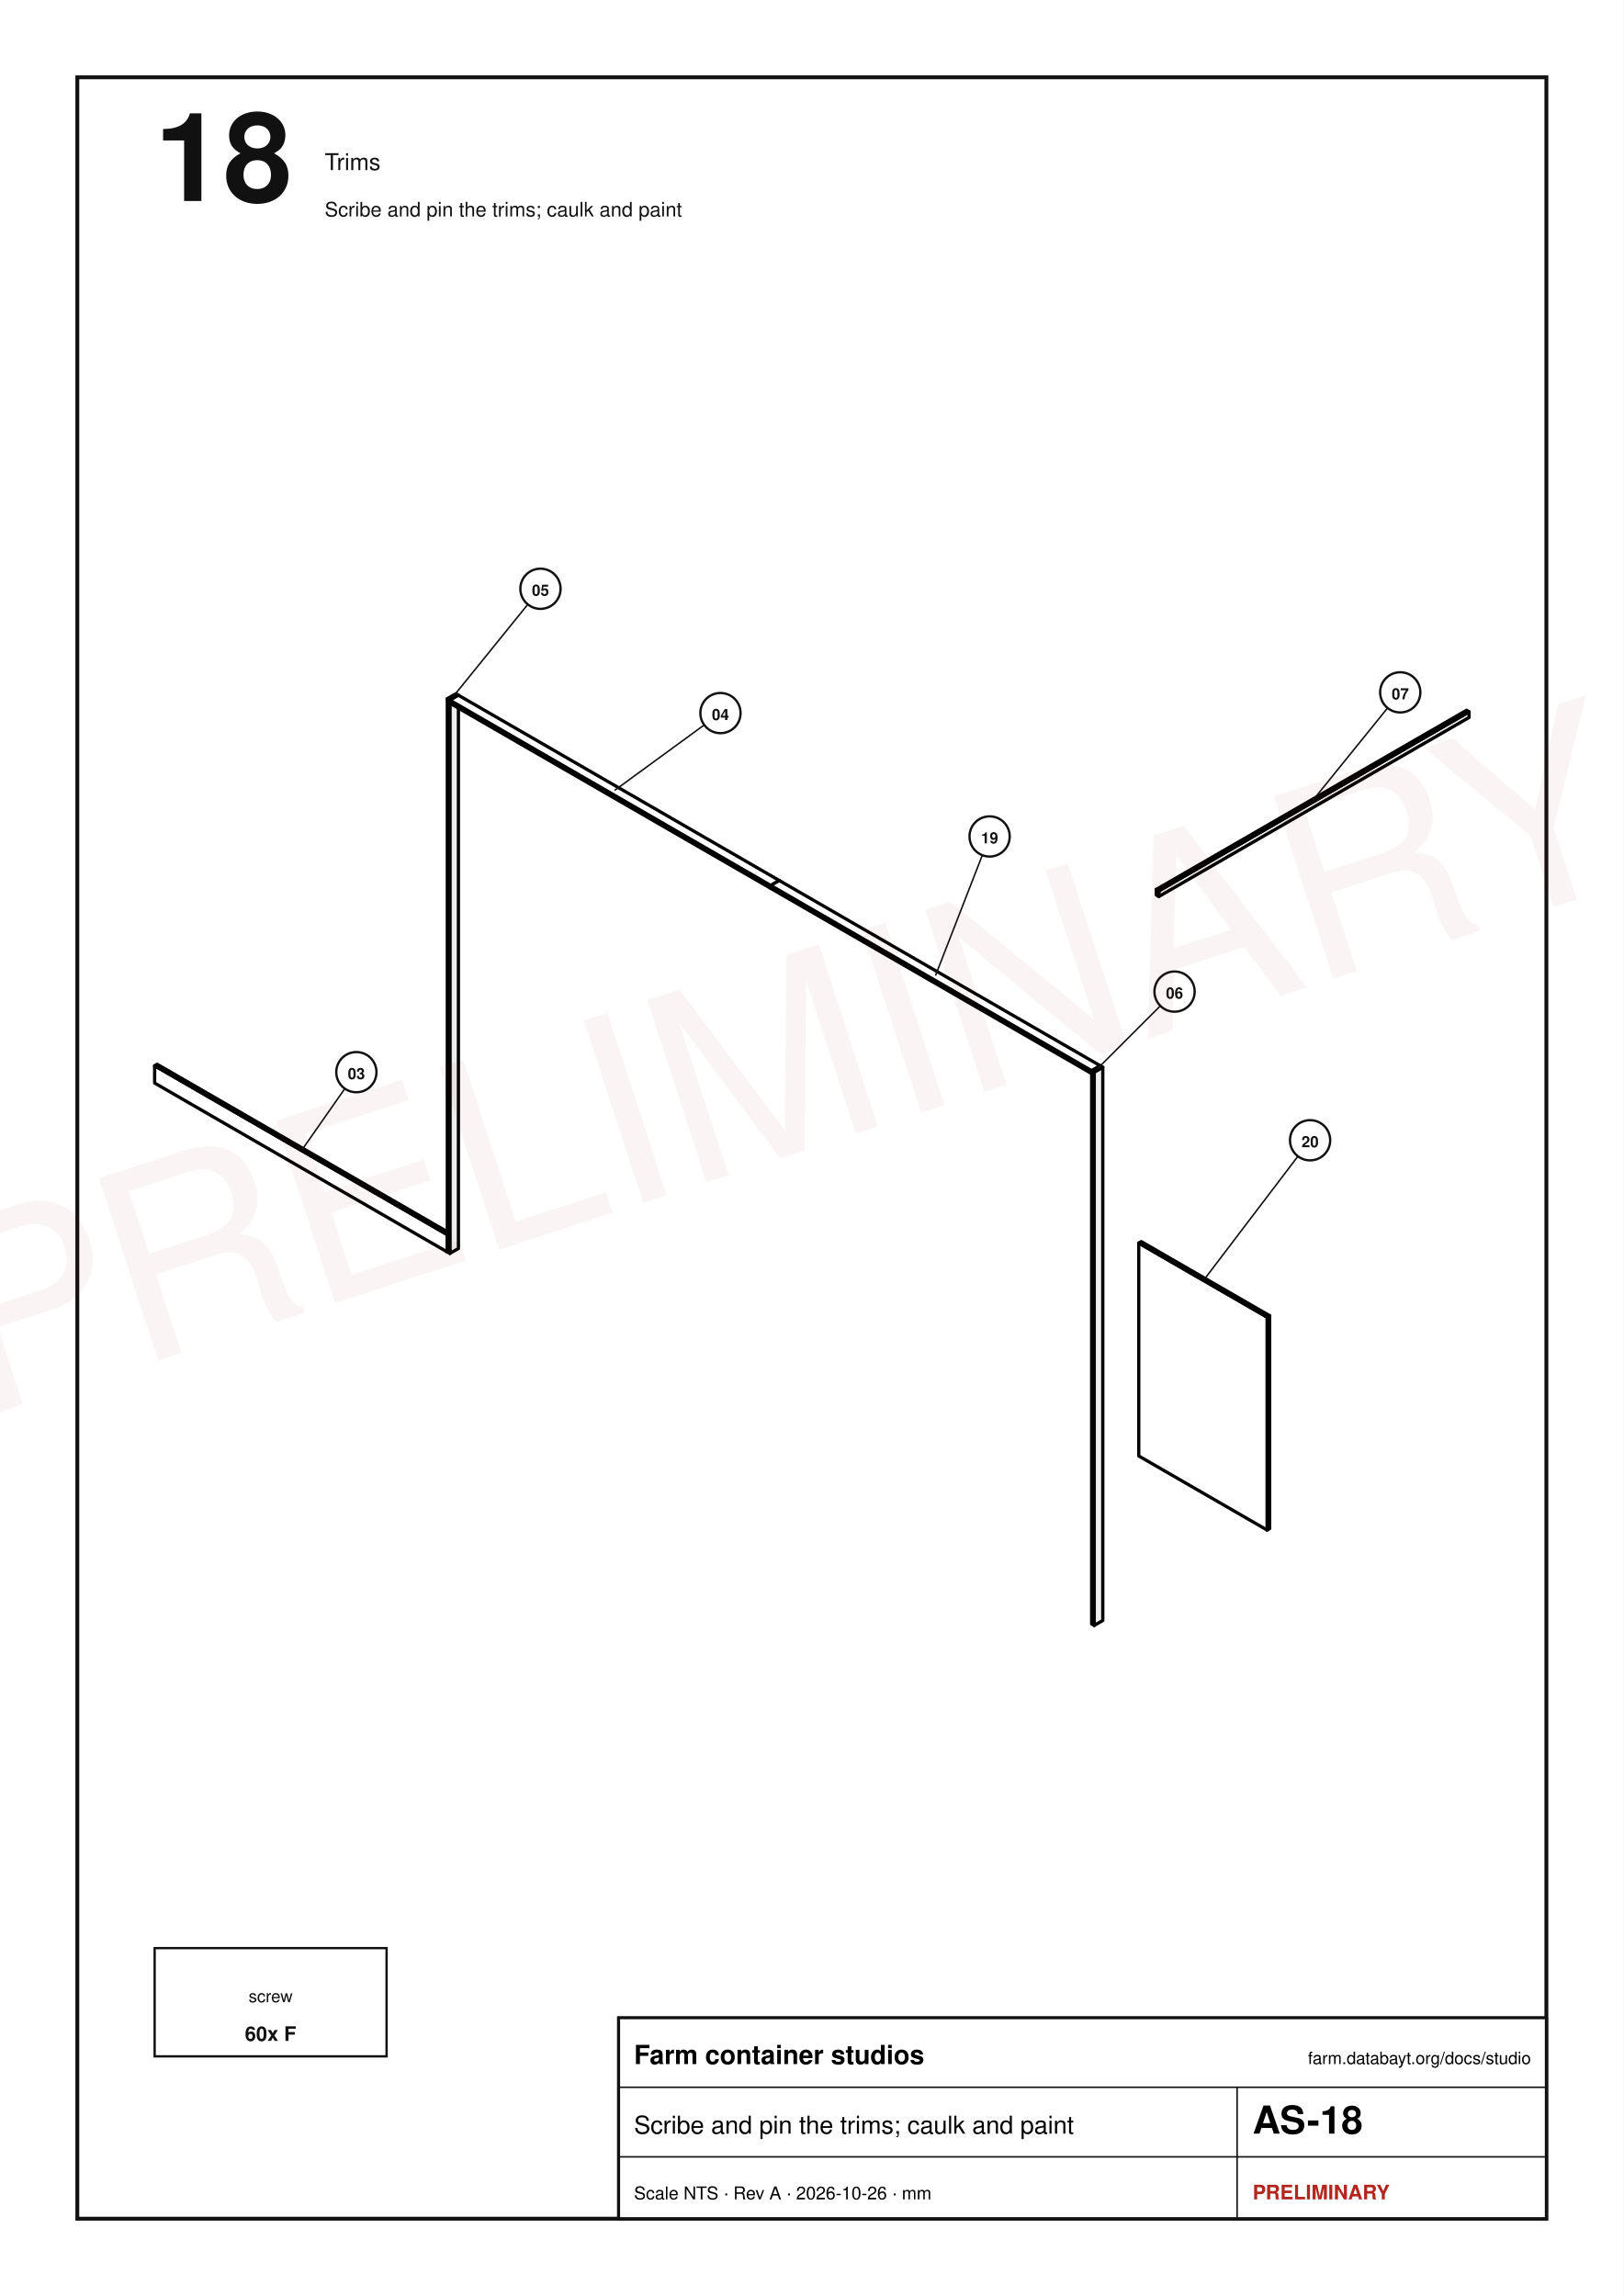
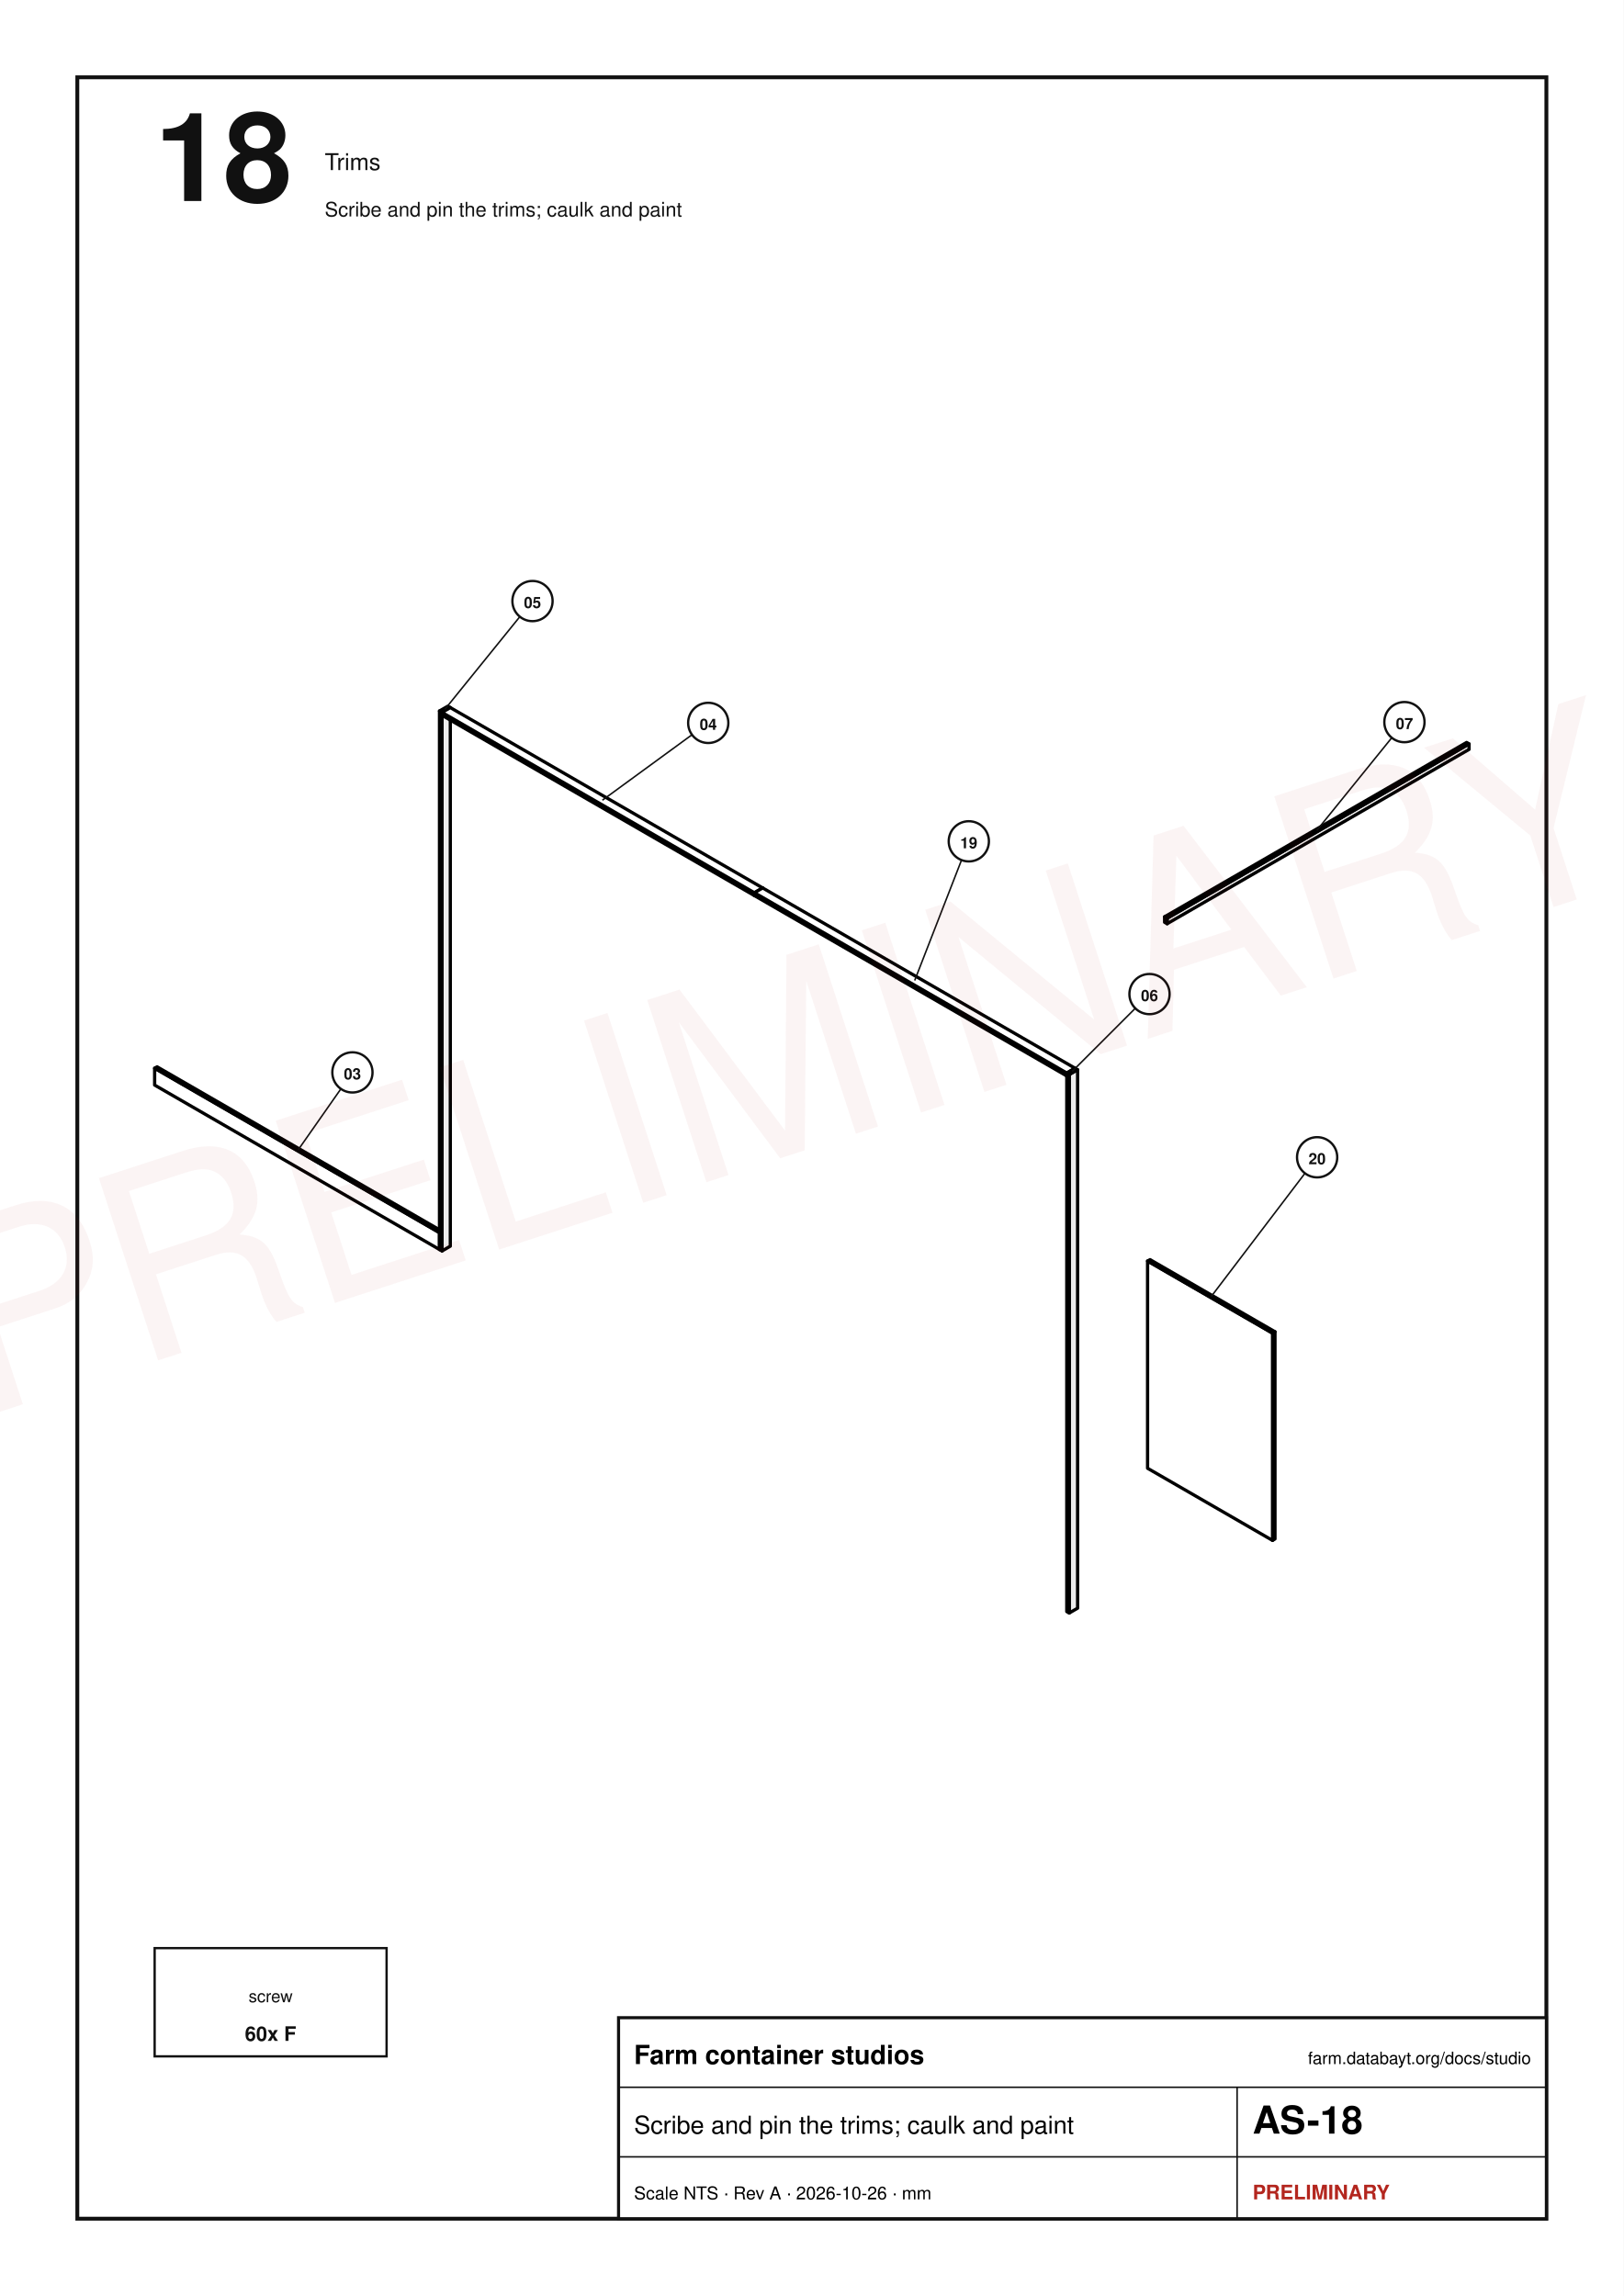
<svg xmlns="http://www.w3.org/2000/svg" width="210mm" height="297mm" viewBox="0 0 210 297" font-family="Helvetica, Arial, sans-serif">
  <rect x="0" y="0" width="210" height="297" fill="#fff" />
  <rect x="10" y="10" width="190" height="277" fill="none" stroke="#111" stroke-width="0.5" />
  <text x="20" y="26" font-size="16" text-anchor="start" font-weight="bold" fill="#111">18</text>
  <text x="42" y="22" font-size="3" text-anchor="start" font-weight="normal" fill="#111">Trims</text>
  <text x="42" y="28" font-size="2.6" text-anchor="start" font-weight="normal" fill="#111">Scribe and pin the trims; caulk and paint</text>
-   <polygon points="58.18,161.76 57.85,161.95 57.85,159.71 58.18,159.52" fill="#ededed" stroke="#000" stroke-width="0.42" stroke-linejoin="round" />
-   <polygon points="20,140.1 57.85,161.95 57.85,159.71 20,137.86" fill="#ffffff" stroke="#000" stroke-width="0.42" stroke-linejoin="round" />
-   <polygon points="20.33,137.67 58.18,159.52 57.85,159.71 20,137.86" fill="#ffffff" stroke="#000" stroke-width="0.42" stroke-linejoin="round" />
-   <polygon points="59.29,161.5 58.18,162.14 58.18,90.57 59.29,89.93" fill="#ededed" stroke="#000" stroke-width="0.42" stroke-linejoin="round" />
-   <polygon points="57.85,161.95 58.18,162.14 58.18,90.57 57.85,90.38" fill="#ffffff" stroke="#000" stroke-width="0.42" stroke-linejoin="round" />
-   <polygon points="58.96,89.74 59.29,89.93 58.18,90.57 57.85,90.38" fill="#ffffff" stroke="#000" stroke-width="0.42" stroke-linejoin="round" />
-   <polygon points="164.21,197.73 163.88,197.92 163.88,170.38 164.21,170.19" fill="#ededed" stroke="#000" stroke-width="0.42" stroke-linejoin="round" />
-   <polygon points="147.28,188.34 163.88,197.92 163.88,170.38 147.28,160.8" fill="#ffffff" stroke="#000" stroke-width="0.42" stroke-linejoin="round" />
-   <polygon points="147.61,160.61 164.21,170.19 163.88,170.38 147.28,160.8" fill="#ffffff" stroke="#000" stroke-width="0.42" stroke-linejoin="round" />
-   <polygon points="100.79,114.28 99.69,114.92 99.69,114.54 100.79,113.9" fill="#ededed" stroke="#000" stroke-width="0.42" stroke-linejoin="round" />
-   <polygon points="58.18,90.96 99.69,114.92 99.69,114.54 58.18,90.57" fill="#ffffff" stroke="#000" stroke-width="0.42" stroke-linejoin="round" />
-   <polygon points="59.29,89.93 100.79,113.9 99.69,114.54 58.18,90.57" fill="#ffffff" stroke="#000" stroke-width="0.42" stroke-linejoin="round" />
-   <polygon points="190,92.81 149.88,115.97 149.88,115.24 190,92.08" fill="#ededed" stroke="#000" stroke-width="0.42" stroke-linejoin="round" />
-   <polygon points="149.55,115.78 149.88,115.97 149.88,115.24 149.55,115.05" fill="#ffffff" stroke="#000" stroke-width="0.42" stroke-linejoin="round" />
-   <polygon points="189.67,91.88 190,92.08 149.88,115.24 149.55,115.05" fill="#ffffff" stroke="#000" stroke-width="0.42" stroke-linejoin="round" />
-   <polygon points="142.3,138.24 141.19,138.88 141.19,138.5 142.3,137.86" fill="#ededed" stroke="#000" stroke-width="0.42" stroke-linejoin="round" />
-   <polygon points="99.69,114.92 141.19,138.88 141.19,138.5 99.69,114.54" fill="#ffffff" stroke="#000" stroke-width="0.42" stroke-linejoin="round" />
-   <polygon points="100.79,113.9 142.3,137.86 141.19,138.5 99.69,114.54" fill="#ffffff" stroke="#000" stroke-width="0.42" stroke-linejoin="round" />
-   <polygon points="142.63,209.62 141.52,210.26 141.52,138.69 142.63,138.05" fill="#ededed" stroke="#000" stroke-width="0.42" stroke-linejoin="round" />
-   <polygon points="141.19,210.07 141.52,210.26 141.52,138.69 141.19,138.5" fill="#ffffff" stroke="#000" stroke-width="0.42" stroke-linejoin="round" />
-   <polygon points="142.3,137.86 142.63,138.05 141.52,138.69 141.19,138.5" fill="#ffffff" stroke="#000" stroke-width="0.42" stroke-linejoin="round" />
-   <line x1="39.09" y1="148.69" x2="46.09" y2="138.69" stroke="#111" stroke-width="0.2" />
-   <circle cx="46.09" cy="138.69" r="2.6" fill="#fff" stroke="#111" stroke-width="0.3" />
-   <text x="46.09" y="139.59" font-size="2" text-anchor="middle" font-weight="bold" fill="#111">03</text>
-   <line x1="58.57" y1="90.16" x2="69.9" y2="76.16" stroke="#111" stroke-width="0.2" />
-   <circle cx="69.9" cy="76.16" r="2.6" fill="#fff" stroke="#111" stroke-width="0.3" />
-   <text x="69.9" y="77.06" font-size="2" text-anchor="middle" font-weight="bold" fill="#111">05</text>
-   <line x1="155.75" y1="165.5" x2="169.44" y2="147.5" stroke="#111" stroke-width="0.2" />
-   <circle cx="169.44" cy="147.5" r="2.6" fill="#fff" stroke="#111" stroke-width="0.3" />
-   <text x="169.44" y="148.4" font-size="2" text-anchor="middle" font-weight="bold" fill="#111">20</text>
-   <line x1="79.49" y1="102.24" x2="93.18" y2="92.24" stroke="#111" stroke-width="0.2" />
-   <circle cx="93.18" cy="92.24" r="2.6" fill="#fff" stroke="#111" stroke-width="0.3" />
-   <text x="93.18" y="93.14" font-size="2" text-anchor="middle" font-weight="bold" fill="#111">04</text>
-   <line x1="169.77" y1="103.56" x2="181.1" y2="89.56" stroke="#111" stroke-width="0.2" />
-   <circle cx="181.1" cy="89.56" r="2.6" fill="#fff" stroke="#111" stroke-width="0.3" />
-   <text x="181.1" y="90.46" font-size="2" text-anchor="middle" font-weight="bold" fill="#111">07</text>
-   <line x1="120.99" y1="126.2" x2="127.99" y2="108.2" stroke="#111" stroke-width="0.2" />
-   <circle cx="127.99" cy="108.2" r="2.6" fill="#fff" stroke="#111" stroke-width="0.3" />
-   <text x="127.99" y="109.1" font-size="2" text-anchor="middle" font-weight="bold" fill="#111">19</text>
-   <line x1="141.91" y1="138.27" x2="151.91" y2="128.27" stroke="#111" stroke-width="0.2" />
-   <circle cx="151.91" cy="128.27" r="2.6" fill="#fff" stroke="#111" stroke-width="0.3" />
-   <text x="151.91" y="129.17" font-size="2" text-anchor="middle" font-weight="bold" fill="#111">06</text>
+   <polygon points="57.17,161.44 56.84,161.63 56.84,159.45 57.17,159.27" fill="#ededed" stroke="#000" stroke-width="0.42" stroke-linejoin="round" />
+   <polygon points="20,140.36 56.84,161.63 56.84,159.45 20,138.18" fill="#ffffff" stroke="#000" stroke-width="0.42" stroke-linejoin="round" />
+   <polygon points="20.32,138 57.17,159.27 56.84,159.45 20,138.18" fill="#ffffff" stroke="#000" stroke-width="0.42" stroke-linejoin="round" />
+   <polygon points="58.24,161.2 57.17,161.82 57.17,92.16 58.24,91.53" fill="#ededed" stroke="#000" stroke-width="0.42" stroke-linejoin="round" />
+   <polygon points="56.84,161.63 57.17,161.82 57.17,92.16 56.84,91.97" fill="#ffffff" stroke="#000" stroke-width="0.42" stroke-linejoin="round" />
+   <polygon points="57.92,91.35 58.24,91.53 57.17,92.16 56.84,91.97" fill="#ffffff" stroke="#000" stroke-width="0.42" stroke-linejoin="round" />
+   <polygon points="164.9,199.07 164.58,199.26 164.58,172.45 164.9,172.27" fill="#ededed" stroke="#000" stroke-width="0.42" stroke-linejoin="round" />
+   <polygon points="148.42,189.93 164.58,199.26 164.58,172.45 148.42,163.12" fill="#ffffff" stroke="#000" stroke-width="0.42" stroke-linejoin="round" />
+   <polygon points="148.74,162.94 164.9,172.27 164.58,172.45 148.42,163.12" fill="#ffffff" stroke="#000" stroke-width="0.42" stroke-linejoin="round" />
+   <polygon points="98.64,115.23 97.57,115.85 97.57,115.48 98.64,114.86" fill="#ededed" stroke="#000" stroke-width="0.42" stroke-linejoin="round" />
+   <polygon points="57.17,92.53 97.57,115.85 97.57,115.48 57.17,92.16" fill="#ffffff" stroke="#000" stroke-width="0.42" stroke-linejoin="round" />
+   <polygon points="58.24,91.53 98.64,114.86 97.57,115.48 57.17,92.16" fill="#ffffff" stroke="#000" stroke-width="0.42" stroke-linejoin="round" />
+   <polygon points="190,96.94 150.95,119.49 150.95,118.78 190,96.23" fill="#ededed" stroke="#000" stroke-width="0.42" stroke-linejoin="round" />
+   <polygon points="150.62,119.3 150.95,119.49 150.95,118.78 150.62,118.59" fill="#ffffff" stroke="#000" stroke-width="0.42" stroke-linejoin="round" />
+   <polygon points="189.68,96.04 190,96.23 150.95,118.78 150.62,118.59" fill="#ffffff" stroke="#000" stroke-width="0.42" stroke-linejoin="round" />
+   <polygon points="139.04,138.56 137.97,139.18 137.97,138.8 139.04,138.18" fill="#ededed" stroke="#000" stroke-width="0.42" stroke-linejoin="round" />
+   <polygon points="97.57,115.85 137.97,139.18 137.97,138.8 97.57,115.48" fill="#ffffff" stroke="#000" stroke-width="0.42" stroke-linejoin="round" />
+   <polygon points="98.64,114.86 139.04,138.18 137.97,138.8 97.57,115.48" fill="#ffffff" stroke="#000" stroke-width="0.42" stroke-linejoin="round" />
+   <polygon points="139.37,208.03 138.29,208.65 138.29,138.99 139.37,138.37" fill="#ededed" stroke="#000" stroke-width="0.42" stroke-linejoin="round" />
+   <polygon points="137.97,208.47 138.29,208.65 138.29,138.99 137.97,138.8" fill="#ffffff" stroke="#000" stroke-width="0.42" stroke-linejoin="round" />
+   <polygon points="139.04,138.18 139.37,138.37 138.29,138.99 137.97,138.8" fill="#ffffff" stroke="#000" stroke-width="0.42" stroke-linejoin="round" />
+   <line x1="38.58" y1="148.72" x2="45.58" y2="138.72" stroke="#111" stroke-width="0.2" />
+   <circle cx="45.58" cy="138.72" r="2.6" fill="#fff" stroke="#111" stroke-width="0.3" />
+   <text x="45.58" y="139.62" font-size="2" text-anchor="middle" font-weight="bold" fill="#111">03</text>
+   <line x1="57.54" y1="91.75" x2="68.87" y2="77.75" stroke="#111" stroke-width="0.2" />
+   <circle cx="68.87" cy="77.75" r="2.6" fill="#fff" stroke="#111" stroke-width="0.3" />
+   <text x="68.87" y="78.65" font-size="2" text-anchor="middle" font-weight="bold" fill="#111">05</text>
+   <line x1="156.66" y1="167.7" x2="170.35" y2="149.7" stroke="#111" stroke-width="0.2" />
+   <circle cx="170.35" cy="149.7" r="2.6" fill="#fff" stroke="#111" stroke-width="0.3" />
+   <text x="170.35" y="150.6" font-size="2" text-anchor="middle" font-weight="bold" fill="#111">20</text>
+   <line x1="77.91" y1="103.51" x2="91.6" y2="93.51" stroke="#111" stroke-width="0.2" />
+   <circle cx="91.6" cy="93.51" r="2.6" fill="#fff" stroke="#111" stroke-width="0.3" />
+   <text x="91.6" y="94.41" font-size="2" text-anchor="middle" font-weight="bold" fill="#111">04</text>
+   <line x1="170.31" y1="107.41" x2="181.64" y2="93.41" stroke="#111" stroke-width="0.2" />
+   <circle cx="181.64" cy="93.41" r="2.6" fill="#fff" stroke="#111" stroke-width="0.3" />
+   <text x="181.64" y="94.31" font-size="2" text-anchor="middle" font-weight="bold" fill="#111">07</text>
+   <line x1="118.3" y1="126.83" x2="125.3" y2="108.83" stroke="#111" stroke-width="0.2" />
+   <circle cx="125.3" cy="108.83" r="2.6" fill="#fff" stroke="#111" stroke-width="0.3" />
+   <text x="125.3" y="109.73" font-size="2" text-anchor="middle" font-weight="bold" fill="#111">19</text>
+   <line x1="138.67" y1="138.59" x2="148.67" y2="128.59" stroke="#111" stroke-width="0.2" />
+   <circle cx="148.67" cy="128.59" r="2.6" fill="#fff" stroke="#111" stroke-width="0.3" />
+   <text x="148.67" y="129.49" font-size="2" text-anchor="middle" font-weight="bold" fill="#111">06</text>
  <rect x="20" y="252" width="30" height="14" fill="#fff" stroke="#111" stroke-width="0.3" />
  <text x="35" y="259" font-size="2.2" text-anchor="middle" font-weight="normal" fill="#111">screw</text>
  <text x="35" y="264" font-size="2.6" text-anchor="middle" font-weight="bold" fill="#111">60x  F</text>
  <rect x="80" y="261" width="120" height="26" fill="#fff" stroke="#111" stroke-width="0.4" />
  <line x1="80" y1="270" x2="200" y2="270" stroke="#111" stroke-width="0.2" />
  <line x1="80" y1="279" x2="200" y2="279" stroke="#111" stroke-width="0.2" />
  <line x1="160" y1="270" x2="160" y2="287" stroke="#111" stroke-width="0.2" />
  <text x="82" y="267" font-size="3.4" font-weight="bold">Farm container studios</text>
  <text x="198" y="267" font-size="2.2" text-anchor="end">farm.databayt.org/docs/studio</text>
  <text x="82" y="276" font-size="3.2">Scribe and pin the trims; caulk and paint</text>
  <text x="162" y="276" font-size="5" font-weight="bold">AS-18</text>
  <text x="82" y="284.5" font-size="2.3">Scale NTS · Rev A · 2026-10-26 · mm</text>
  <text x="162" y="284.5" font-size="2.6" font-weight="bold" fill="#b3261e">PRELIMINARY</text>
  <text x="105.0" y="148.5" font-size="34" fill="#b3261e" fill-opacity="0.05" text-anchor="middle" transform="rotate(-18 105.0 148.5)">PRELIMINARY</text>
</svg>
